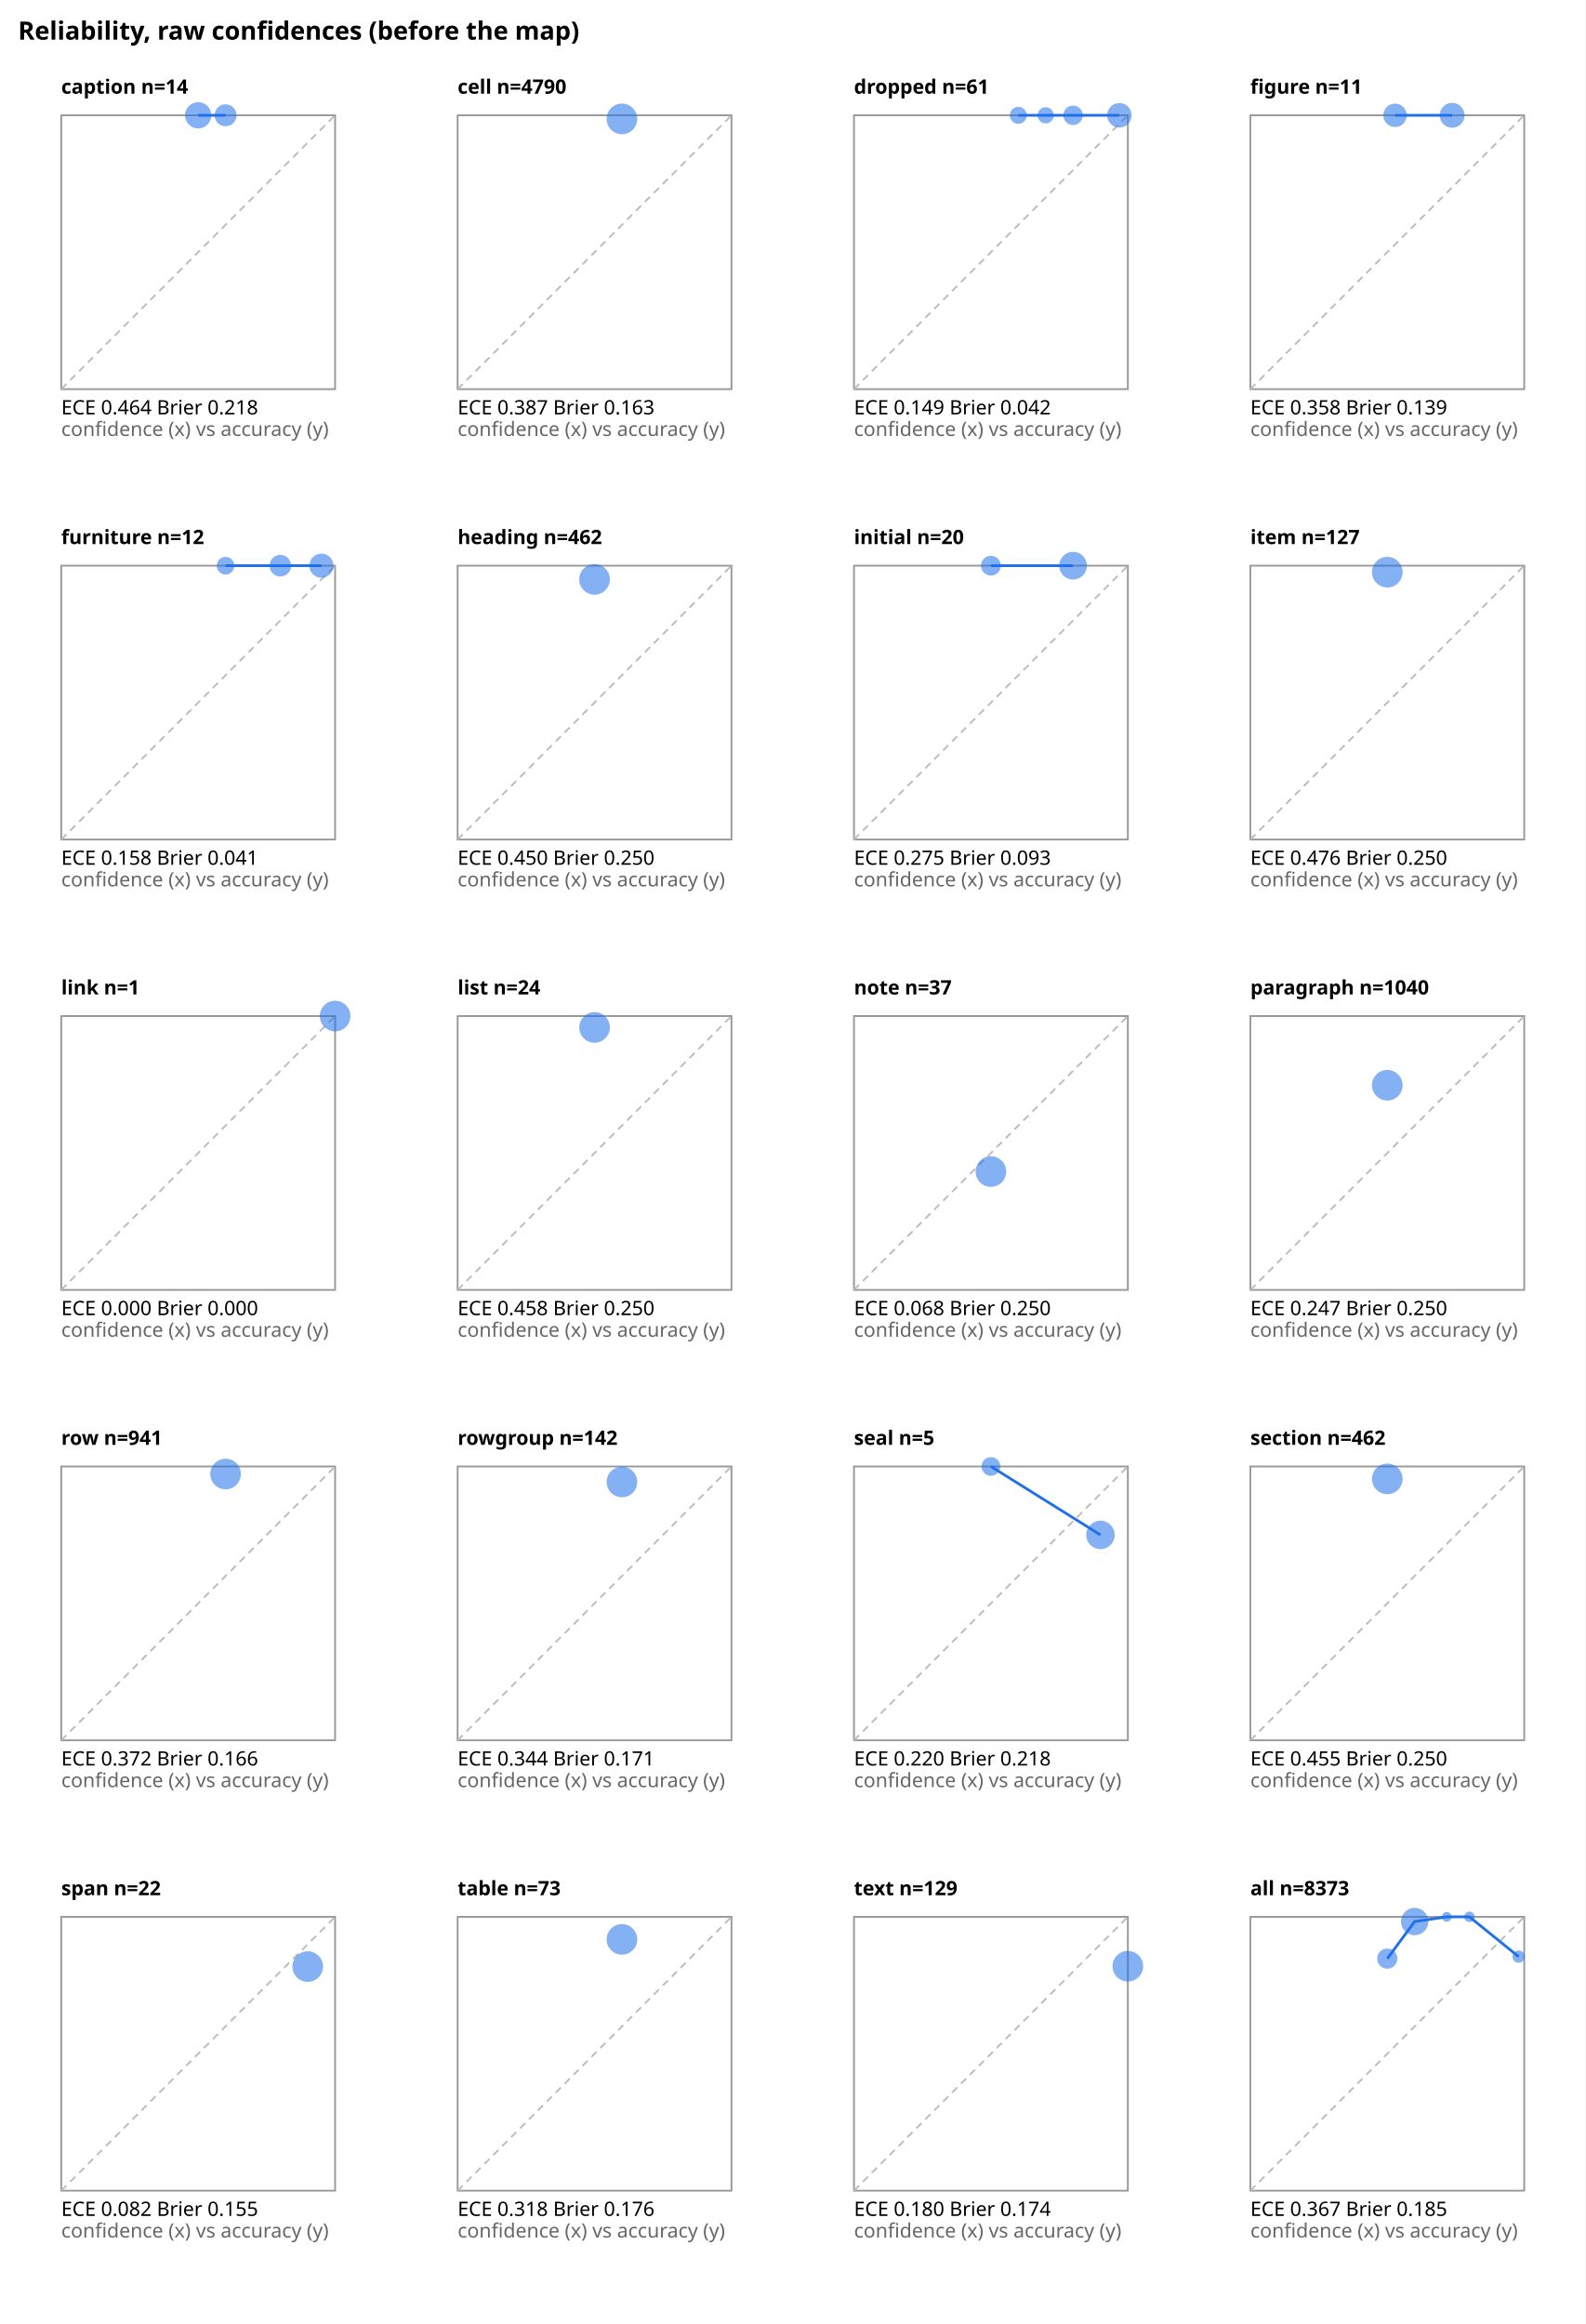
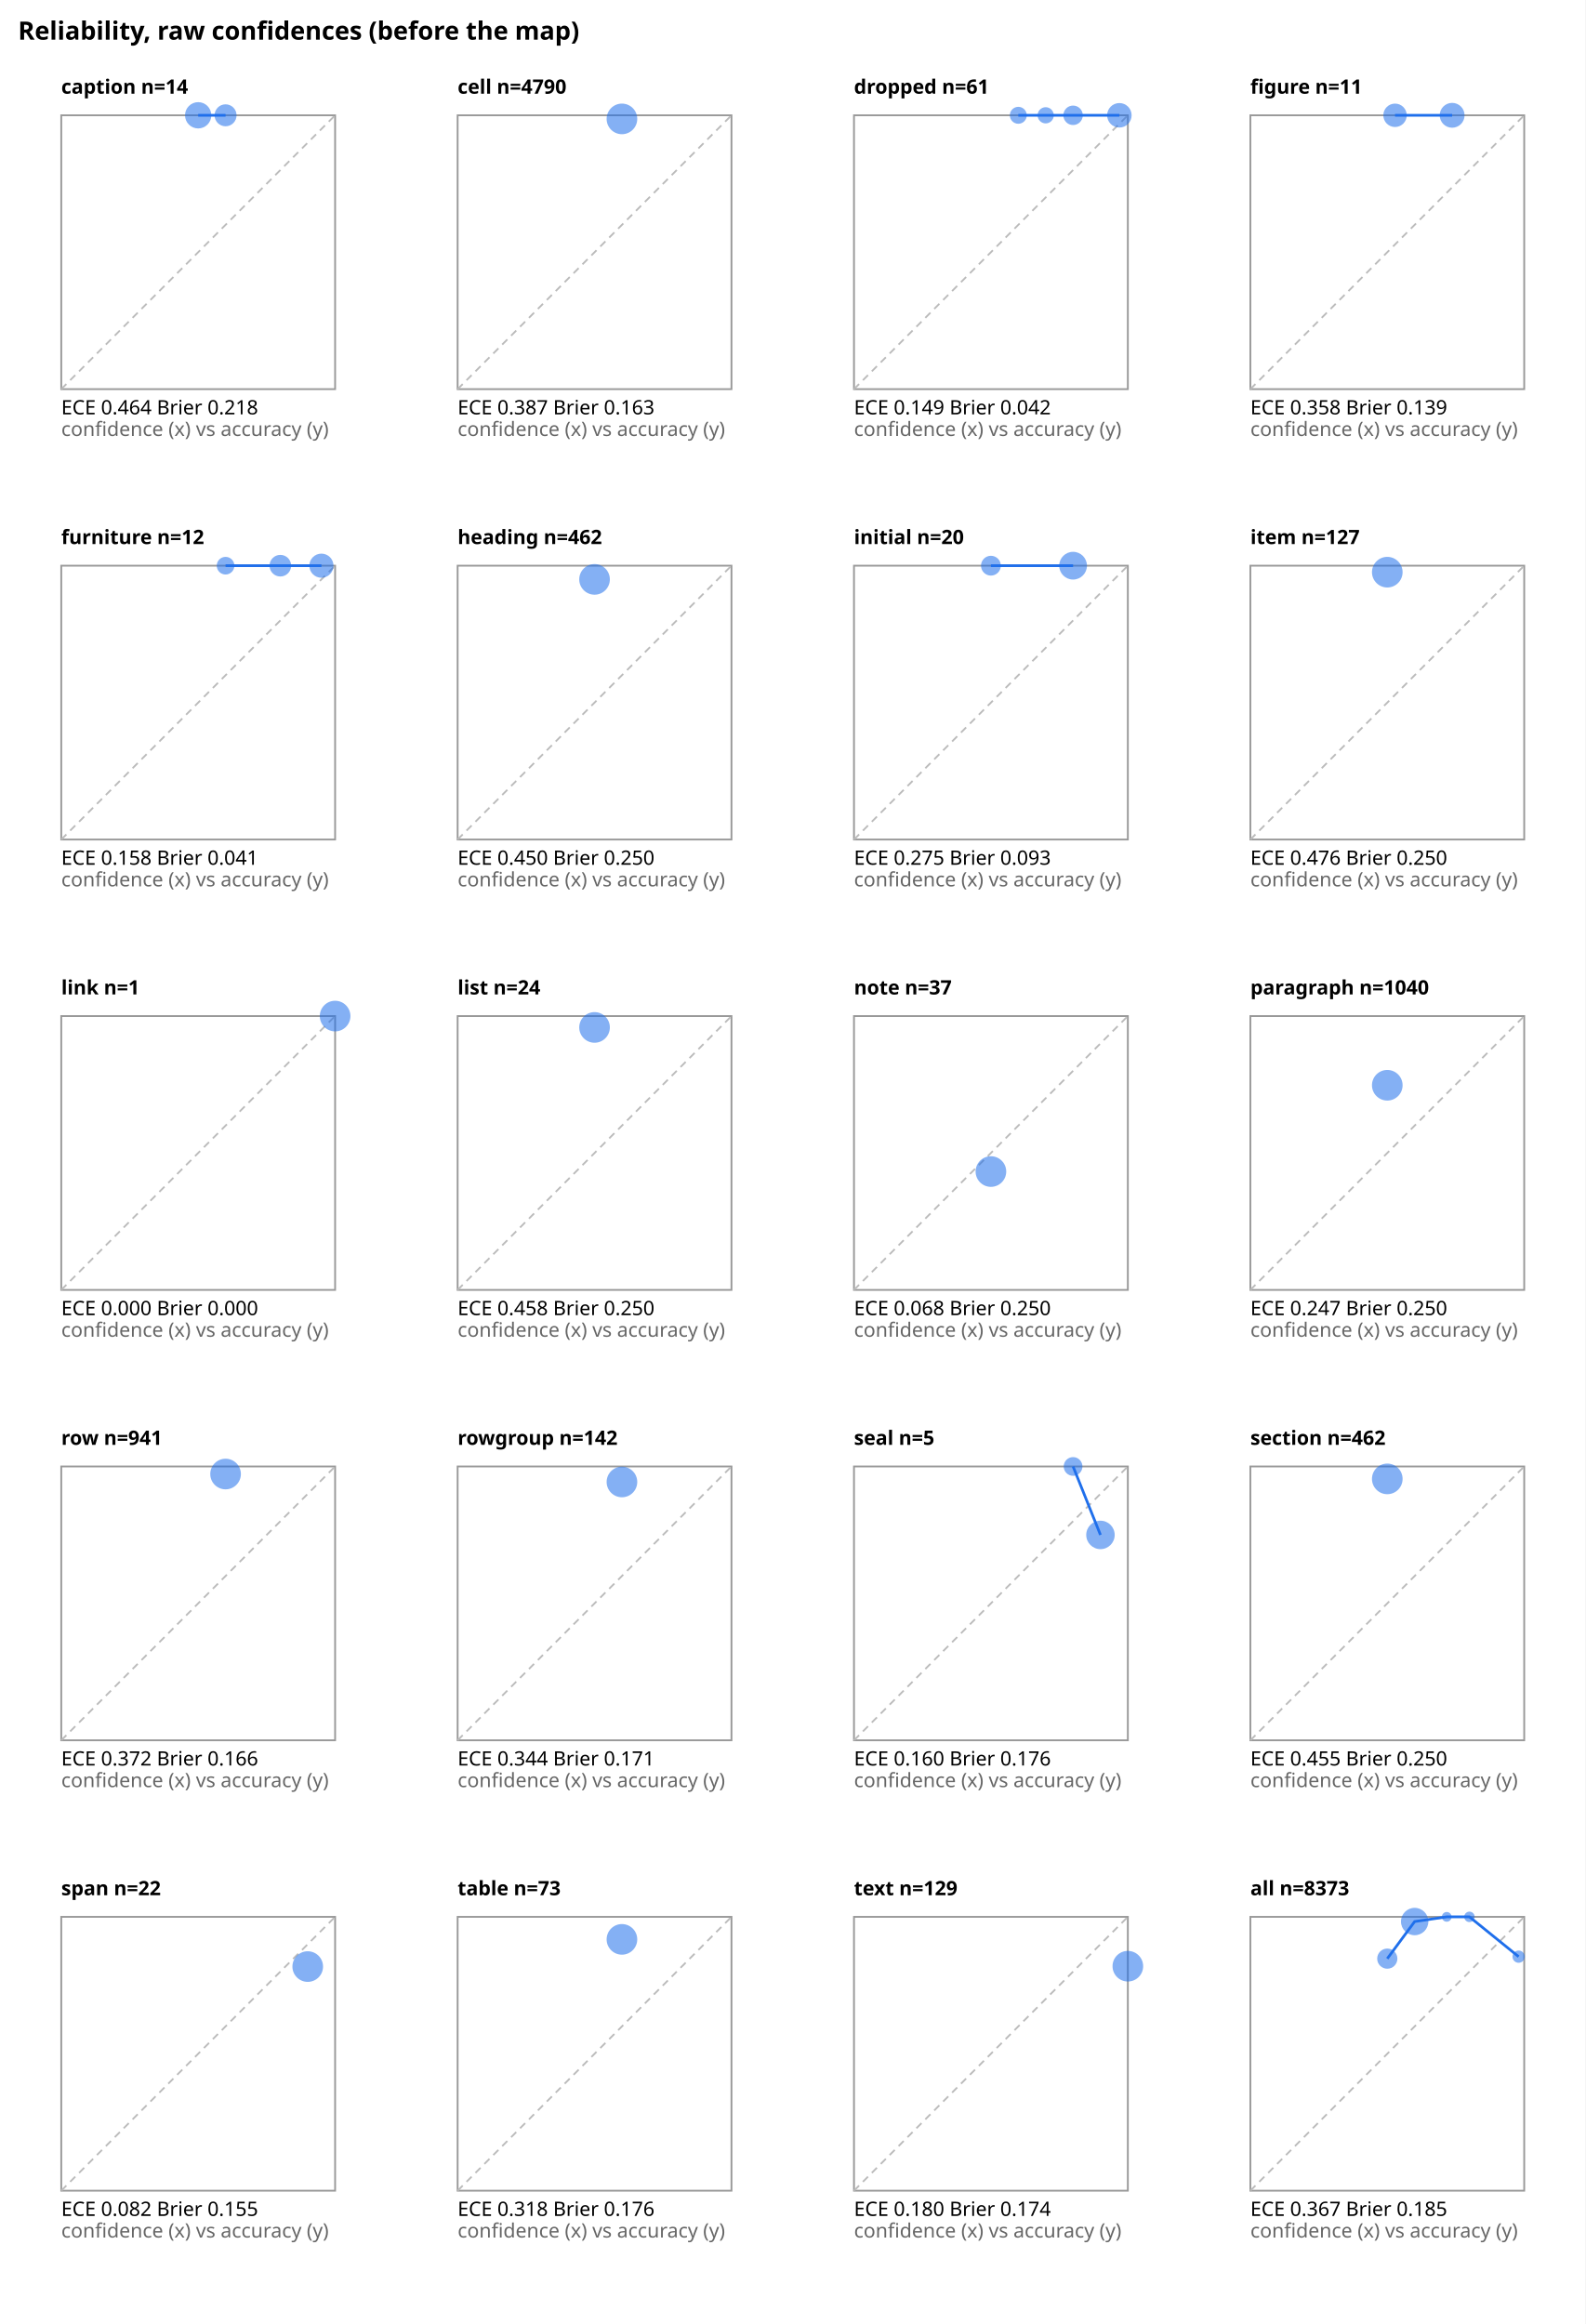
<svg xmlns="http://www.w3.org/2000/svg" viewBox="0 0 880 1290" font-family="sans-serif" font-size="11">
  <rect width="100%" height="100%" fill="#fff" />
  <text x="10" y="22" font-size="14" font-weight="bold">Reliability, raw confidences (before the map)</text>
  <g>
    <rect x="34" y="64" width="152" height="152" fill="none" stroke="#999" />
    <line x1="34" y1="216.0" x2="186" y2="64.0" stroke="#bbb" stroke-dasharray="4 3" />
    <polyline fill="none" stroke="#1f6feb" stroke-width="1.5" points="110.0,64.0 125.2,64.0" />
    <circle cx="110.0" cy="64.0" r="7.3" fill="#1f6feb" fill-opacity="0.55" />
    <circle cx="125.2" cy="64.0" r="6.1" fill="#1f6feb" fill-opacity="0.55" />
    <text x="34" y="52" font-weight="bold">caption  n=14</text>
    <text x="34" y="230">ECE 0.464  Brier 0.218</text>
    <text x="34" y="242" fill="#666">confidence (x) vs accuracy (y)</text>
  </g>
  <g>
    <rect x="254" y="64" width="152" height="152" fill="none" stroke="#999" />
    <line x1="254" y1="216.0" x2="406" y2="64.0" stroke="#bbb" stroke-dasharray="4 3" />
    <polyline fill="none" stroke="#1f6feb" stroke-width="1.5" points="345.2,66.0" />
    <circle cx="345.2" cy="66.0" r="8.5" fill="#1f6feb" fill-opacity="0.55" />
    <text x="254" y="52" font-weight="bold">cell  n=4790</text>
    <text x="254" y="230">ECE 0.387  Brier 0.163</text>
    <text x="254" y="242" fill="#666">confidence (x) vs accuracy (y)</text>
  </g>
  <g>
    <rect x="474" y="64" width="152" height="152" fill="none" stroke="#999" />
    <line x1="474" y1="216.0" x2="626" y2="64.0" stroke="#bbb" stroke-dasharray="4 3" />
    <polyline fill="none" stroke="#1f6feb" stroke-width="1.5" points="565.2,64.0 580.4,64.0 595.6,64.0 621.3,64.0" />
    <circle cx="565.2" cy="64.0" r="4.7" fill="#1f6feb" fill-opacity="0.55" />
    <circle cx="580.4" cy="64.0" r="4.5" fill="#1f6feb" fill-opacity="0.55" />
    <circle cx="595.6" cy="64.0" r="5.4" fill="#1f6feb" fill-opacity="0.55" />
    <circle cx="621.3" cy="64.0" r="6.8" fill="#1f6feb" fill-opacity="0.55" />
    <text x="474" y="52" font-weight="bold">dropped  n=61</text>
    <text x="474" y="230">ECE 0.149  Brier 0.042</text>
    <text x="474" y="242" fill="#666">confidence (x) vs accuracy (y)</text>
  </g>
  <g>
    <rect x="694" y="64" width="152" height="152" fill="none" stroke="#999" />
    <line x1="694" y1="216.0" x2="846" y2="64.0" stroke="#bbb" stroke-dasharray="4 3" />
    <polyline fill="none" stroke="#1f6feb" stroke-width="1.5" points="774.3,64.0 806.0,64.0" />
    <circle cx="774.3" cy="64.0" r="6.5" fill="#1f6feb" fill-opacity="0.55" />
    <circle cx="806.0" cy="64.0" r="6.9" fill="#1f6feb" fill-opacity="0.55" />
    <text x="694" y="52" font-weight="bold">figure  n=11</text>
    <text x="694" y="230">ECE 0.358  Brier 0.139</text>
    <text x="694" y="242" fill="#666">confidence (x) vs accuracy (y)</text>
  </g>
  <g>
    <rect x="34" y="314" width="152" height="152" fill="none" stroke="#999" />
    <line x1="34" y1="466.0" x2="186" y2="314.0" stroke="#bbb" stroke-dasharray="4 3" />
    <polyline fill="none" stroke="#1f6feb" stroke-width="1.5" points="125.2,314.0 155.6,314.0 178.4,314.0" />
    <circle cx="125.2" cy="314.0" r="4.9" fill="#1f6feb" fill-opacity="0.55" />
    <circle cx="155.6" cy="314.0" r="6.0" fill="#1f6feb" fill-opacity="0.55" />
    <circle cx="178.4" cy="314.0" r="6.7" fill="#1f6feb" fill-opacity="0.55" />
    <text x="34" y="302" font-weight="bold">furniture  n=12</text>
    <text x="34" y="480">ECE 0.158  Brier 0.041</text>
    <text x="34" y="492" fill="#666">confidence (x) vs accuracy (y)</text>
  </g>
  <g>
    <rect x="254" y="314" width="152" height="152" fill="none" stroke="#999" />
    <line x1="254" y1="466.0" x2="406" y2="314.0" stroke="#bbb" stroke-dasharray="4 3" />
    <polyline fill="none" stroke="#1f6feb" stroke-width="1.5" points="330.0,321.6" />
    <circle cx="330.0" cy="321.6" r="8.5" fill="#1f6feb" fill-opacity="0.55" />
    <text x="254" y="302" font-weight="bold">heading  n=462</text>
    <text x="254" y="480">ECE 0.450  Brier 0.250</text>
    <text x="254" y="492" fill="#666">confidence (x) vs accuracy (y)</text>
  </g>
  <g>
    <rect x="474" y="314" width="152" height="152" fill="none" stroke="#999" />
    <line x1="474" y1="466.0" x2="626" y2="314.0" stroke="#bbb" stroke-dasharray="4 3" />
    <polyline fill="none" stroke="#1f6feb" stroke-width="1.5" points="550.0,314.0 595.6,314.0" />
    <circle cx="550.0" cy="314.0" r="5.5" fill="#1f6feb" fill-opacity="0.55" />
    <circle cx="595.6" cy="314.0" r="7.7" fill="#1f6feb" fill-opacity="0.55" />
    <text x="474" y="302" font-weight="bold">initial  n=20</text>
    <text x="474" y="480">ECE 0.275  Brier 0.093</text>
    <text x="474" y="492" fill="#666">confidence (x) vs accuracy (y)</text>
  </g>
  <g>
    <rect x="694" y="314" width="152" height="152" fill="none" stroke="#999" />
    <line x1="694" y1="466.0" x2="846" y2="314.0" stroke="#bbb" stroke-dasharray="4 3" />
    <polyline fill="none" stroke="#1f6feb" stroke-width="1.5" points="770.0,317.6" />
    <circle cx="770.0" cy="317.6" r="8.5" fill="#1f6feb" fill-opacity="0.55" />
    <text x="694" y="302" font-weight="bold">item  n=127</text>
    <text x="694" y="480">ECE 0.476  Brier 0.250</text>
    <text x="694" y="492" fill="#666">confidence (x) vs accuracy (y)</text>
  </g>
  <g>
    <rect x="34" y="564" width="152" height="152" fill="none" stroke="#999" />
    <line x1="34" y1="716.0" x2="186" y2="564.0" stroke="#bbb" stroke-dasharray="4 3" />
    <polyline fill="none" stroke="#1f6feb" stroke-width="1.5" points="186.0,564.0" />
    <circle cx="186.0" cy="564.0" r="8.5" fill="#1f6feb" fill-opacity="0.55" />
    <text x="34" y="552" font-weight="bold">link  n=1</text>
    <text x="34" y="730">ECE 0.000  Brier 0.000</text>
    <text x="34" y="742" fill="#666">confidence (x) vs accuracy (y)</text>
  </g>
  <g>
    <rect x="254" y="564" width="152" height="152" fill="none" stroke="#999" />
    <line x1="254" y1="716.0" x2="406" y2="564.0" stroke="#bbb" stroke-dasharray="4 3" />
    <polyline fill="none" stroke="#1f6feb" stroke-width="1.5" points="330.0,570.3" />
    <circle cx="330.0" cy="570.3" r="8.5" fill="#1f6feb" fill-opacity="0.55" />
    <text x="254" y="552" font-weight="bold">list  n=24</text>
    <text x="254" y="730">ECE 0.458  Brier 0.250</text>
    <text x="254" y="742" fill="#666">confidence (x) vs accuracy (y)</text>
  </g>
  <g>
    <rect x="474" y="564" width="152" height="152" fill="none" stroke="#999" />
    <line x1="474" y1="716.0" x2="626" y2="564.0" stroke="#bbb" stroke-dasharray="4 3" />
    <polyline fill="none" stroke="#1f6feb" stroke-width="1.5" points="550.0,650.3" />
    <circle cx="550.0" cy="650.3" r="8.5" fill="#1f6feb" fill-opacity="0.55" />
    <text x="474" y="552" font-weight="bold">note  n=37</text>
    <text x="474" y="730">ECE 0.068  Brier 0.250</text>
    <text x="474" y="742" fill="#666">confidence (x) vs accuracy (y)</text>
  </g>
  <g>
    <rect x="694" y="564" width="152" height="152" fill="none" stroke="#999" />
    <line x1="694" y1="716.0" x2="846" y2="564.0" stroke="#bbb" stroke-dasharray="4 3" />
    <polyline fill="none" stroke="#1f6feb" stroke-width="1.5" points="770.0,602.4" />
    <circle cx="770.0" cy="602.4" r="8.5" fill="#1f6feb" fill-opacity="0.55" />
    <text x="694" y="552" font-weight="bold">paragraph  n=1040</text>
    <text x="694" y="730">ECE 0.247  Brier 0.250</text>
    <text x="694" y="742" fill="#666">confidence (x) vs accuracy (y)</text>
  </g>
  <g>
    <rect x="34" y="814" width="152" height="152" fill="none" stroke="#999" />
    <line x1="34" y1="966.0" x2="186" y2="814.0" stroke="#bbb" stroke-dasharray="4 3" />
    <polyline fill="none" stroke="#1f6feb" stroke-width="1.5" points="125.2,818.2" />
    <circle cx="125.2" cy="818.2" r="8.5" fill="#1f6feb" fill-opacity="0.55" />
    <text x="34" y="802" font-weight="bold">row  n=941</text>
    <text x="34" y="980">ECE 0.372  Brier 0.166</text>
    <text x="34" y="992" fill="#666">confidence (x) vs accuracy (y)</text>
  </g>
  <g>
    <rect x="254" y="814" width="152" height="152" fill="none" stroke="#999" />
    <line x1="254" y1="966.0" x2="406" y2="814.0" stroke="#bbb" stroke-dasharray="4 3" />
    <polyline fill="none" stroke="#1f6feb" stroke-width="1.5" points="345.2,822.6" />
    <circle cx="345.2" cy="822.6" r="8.5" fill="#1f6feb" fill-opacity="0.55" />
    <text x="254" y="802" font-weight="bold">rowgroup  n=142</text>
    <text x="254" y="980">ECE 0.344  Brier 0.171</text>
    <text x="254" y="992" fill="#666">confidence (x) vs accuracy (y)</text>
  </g>
  <g>
    <rect x="474" y="814" width="152" height="152" fill="none" stroke="#999" />
    <line x1="474" y1="966.0" x2="626" y2="814.0" stroke="#bbb" stroke-dasharray="4 3" />
-     <polyline fill="none" stroke="#1f6feb" stroke-width="1.5" points="550.0,814.0 610.8,852.0" />
-     <circle cx="550.0" cy="814.0" r="5.2" fill="#1f6feb" fill-opacity="0.55" />
+     <polyline fill="none" stroke="#1f6feb" stroke-width="1.5" points="595.6,814.0 610.8,852.0" />
+     <circle cx="595.6" cy="814.0" r="5.2" fill="#1f6feb" fill-opacity="0.55" />
    <circle cx="610.8" cy="852.0" r="7.9" fill="#1f6feb" fill-opacity="0.55" />
    <text x="474" y="802" font-weight="bold">seal  n=5</text>
-     <text x="474" y="980">ECE 0.220  Brier 0.218</text>
+     <text x="474" y="980">ECE 0.160  Brier 0.176</text>
    <text x="474" y="992" fill="#666">confidence (x) vs accuracy (y)</text>
  </g>
  <g>
    <rect x="694" y="814" width="152" height="152" fill="none" stroke="#999" />
    <line x1="694" y1="966.0" x2="846" y2="814.0" stroke="#bbb" stroke-dasharray="4 3" />
    <polyline fill="none" stroke="#1f6feb" stroke-width="1.5" points="770.0,820.9" />
    <circle cx="770.0" cy="820.9" r="8.5" fill="#1f6feb" fill-opacity="0.55" />
    <text x="694" y="802" font-weight="bold">section  n=462</text>
    <text x="694" y="980">ECE 0.455  Brier 0.250</text>
    <text x="694" y="992" fill="#666">confidence (x) vs accuracy (y)</text>
  </g>
  <g>
    <rect x="34" y="1064" width="152" height="152" fill="none" stroke="#999" />
    <line x1="34" y1="1216.0" x2="186" y2="1064.0" stroke="#bbb" stroke-dasharray="4 3" />
    <polyline fill="none" stroke="#1f6feb" stroke-width="1.5" points="170.8,1091.6" />
    <circle cx="170.8" cy="1091.6" r="8.5" fill="#1f6feb" fill-opacity="0.55" />
    <text x="34" y="1052" font-weight="bold">span  n=22</text>
    <text x="34" y="1230">ECE 0.082  Brier 0.155</text>
    <text x="34" y="1242" fill="#666">confidence (x) vs accuracy (y)</text>
  </g>
  <g>
    <rect x="254" y="1064" width="152" height="152" fill="none" stroke="#999" />
    <line x1="254" y1="1216.0" x2="406" y2="1064.0" stroke="#bbb" stroke-dasharray="4 3" />
    <polyline fill="none" stroke="#1f6feb" stroke-width="1.5" points="345.2,1076.5" />
    <circle cx="345.2" cy="1076.5" r="8.5" fill="#1f6feb" fill-opacity="0.55" />
    <text x="254" y="1052" font-weight="bold">table  n=73</text>
    <text x="254" y="1230">ECE 0.318  Brier 0.176</text>
    <text x="254" y="1242" fill="#666">confidence (x) vs accuracy (y)</text>
  </g>
  <g>
    <rect x="474" y="1064" width="152" height="152" fill="none" stroke="#999" />
    <line x1="474" y1="1216.0" x2="626" y2="1064.0" stroke="#bbb" stroke-dasharray="4 3" />
    <polyline fill="none" stroke="#1f6feb" stroke-width="1.5" points="626.0,1091.4" />
    <circle cx="626.0" cy="1091.4" r="8.5" fill="#1f6feb" fill-opacity="0.55" />
    <text x="474" y="1052" font-weight="bold">text  n=129</text>
    <text x="474" y="1230">ECE 0.180  Brier 0.174</text>
    <text x="474" y="1242" fill="#666">confidence (x) vs accuracy (y)</text>
  </g>
  <g>
    <rect x="694" y="1064" width="152" height="152" fill="none" stroke="#999" />
    <line x1="694" y1="1216.0" x2="846" y2="1064.0" stroke="#bbb" stroke-dasharray="4 3" />
    <polyline fill="none" stroke="#1f6feb" stroke-width="1.5" points="770.0,1087.2 785.2,1066.6 803.0,1064.0 815.6,1064.0 842.9,1086.1" />
    <circle cx="770.0" cy="1087.2" r="5.6" fill="#1f6feb" fill-opacity="0.55" />
    <circle cx="785.2" cy="1066.6" r="7.6" fill="#1f6feb" fill-opacity="0.55" />
    <circle cx="803.0" cy="1064.0" r="2.7" fill="#1f6feb" fill-opacity="0.55" />
    <circle cx="815.6" cy="1064.0" r="2.9" fill="#1f6feb" fill-opacity="0.55" />
    <circle cx="842.9" cy="1086.1" r="3.4" fill="#1f6feb" fill-opacity="0.55" />
    <text x="694" y="1052" font-weight="bold">all  n=8373</text>
    <text x="694" y="1230">ECE 0.367  Brier 0.185</text>
    <text x="694" y="1242" fill="#666">confidence (x) vs accuracy (y)</text>
  </g>
</svg>
